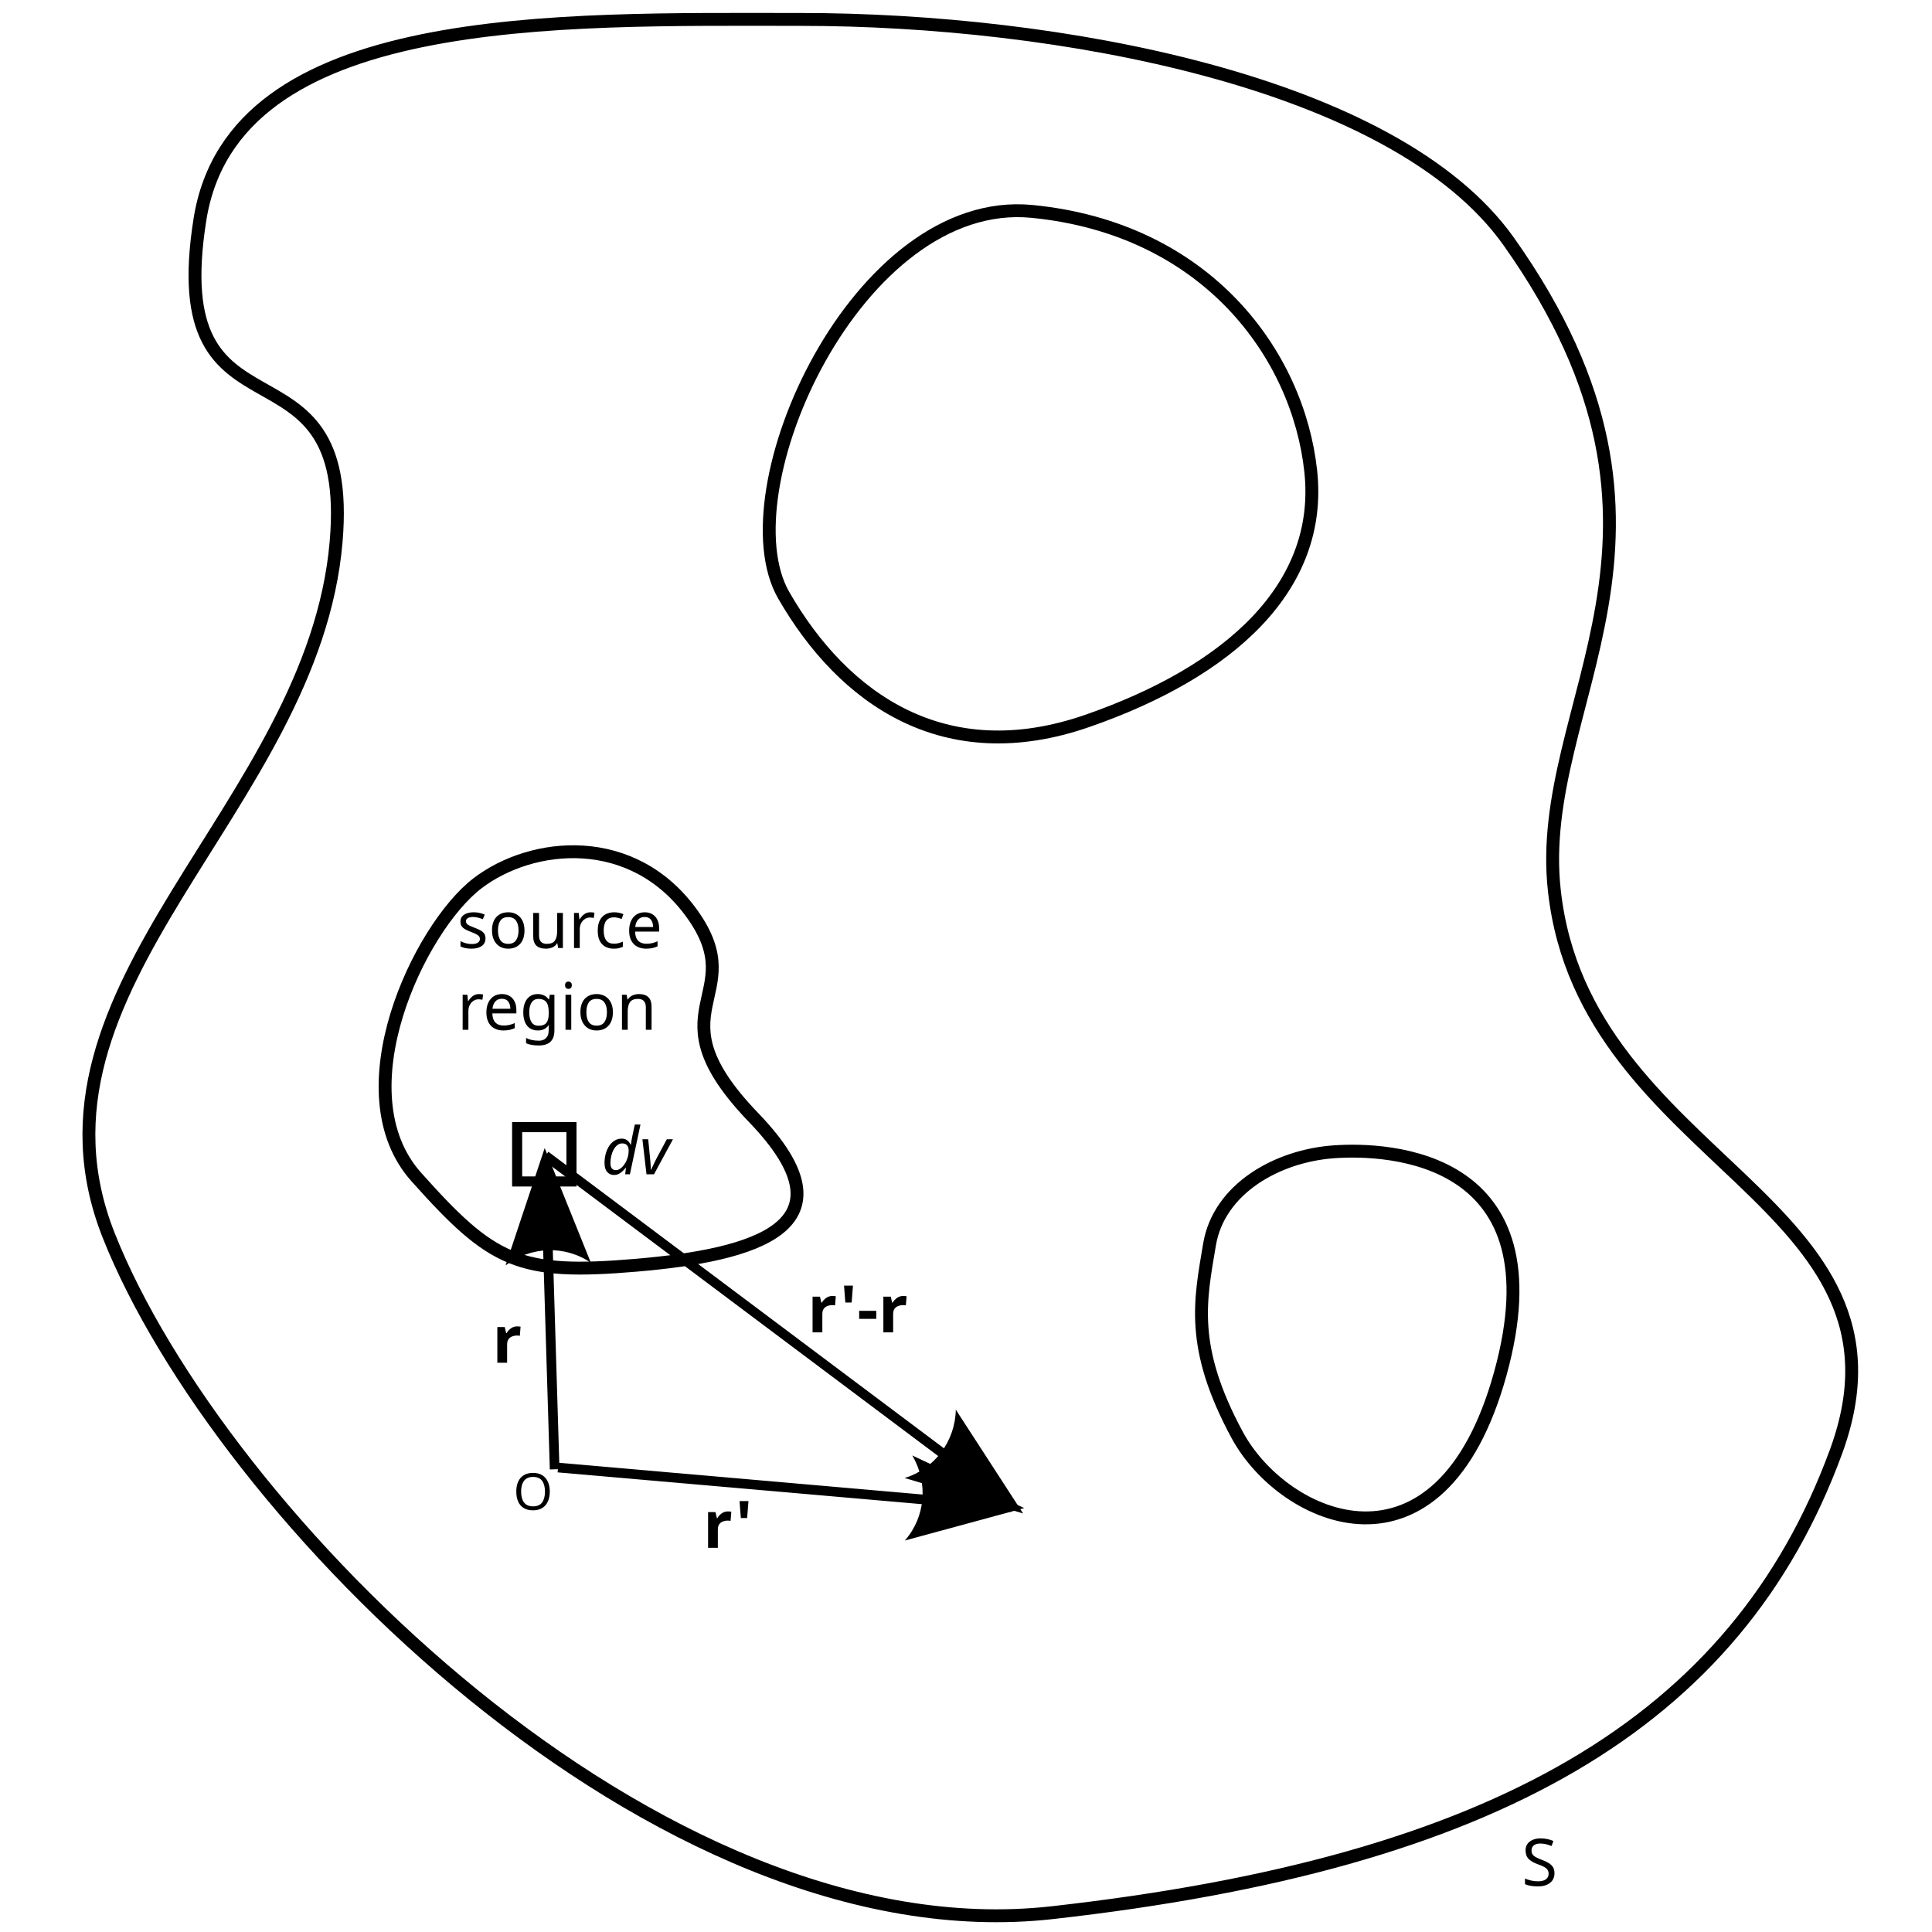
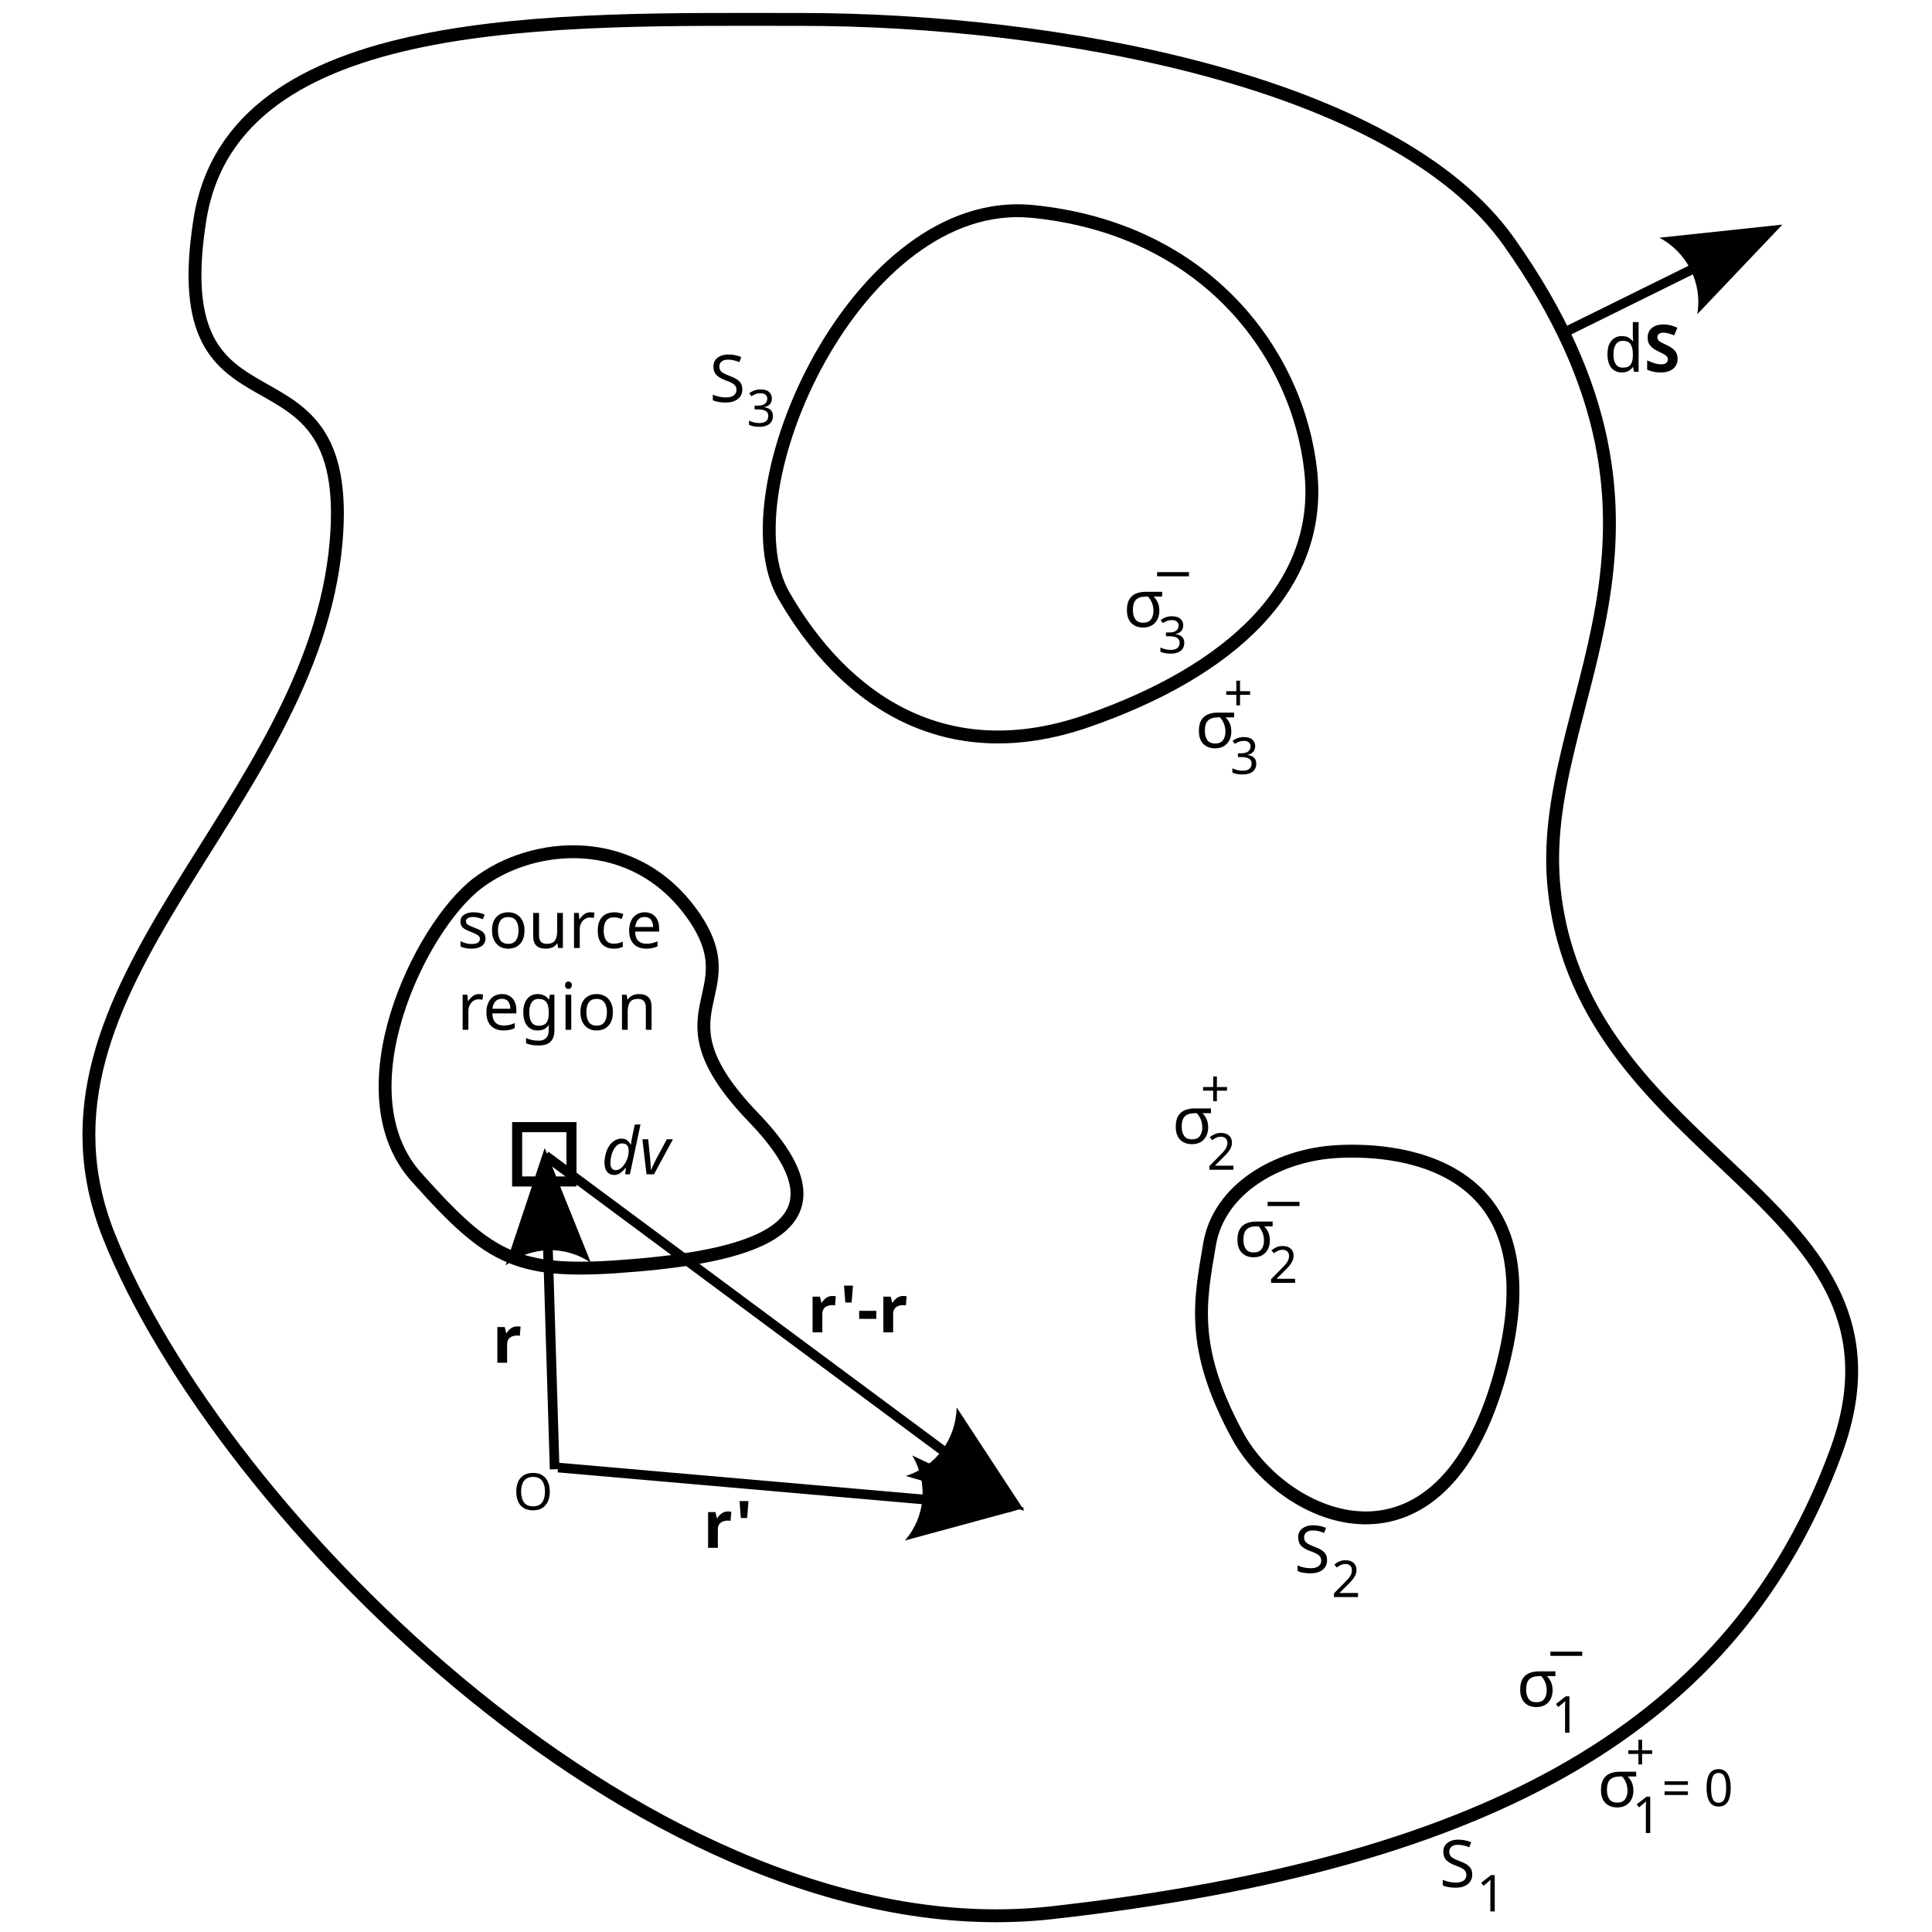
<svg xmlns="http://www.w3.org/2000/svg" width="531.496" height="531.496" id="svg2" version="1.0">
  <defs id="defs4">
    <marker orient="auto" refY="0" refX="0" id="Arrow2Lend" style="overflow:visible">
      <path id="path3229" style="font-size:12px;fill-rule:evenodd;stroke-width:0.625;stroke-linejoin:round" d="M 8.719,4.034 L -2.207,0.016 L 8.719,-4.002 C 6.973,-1.63 6.983,1.616 8.719,4.034 z" transform="matrix(-1.1,0,0,-1.1,-1.1,0)" />
    </marker>
  </defs>
  <g id="layer1">
    <path id="path3175" d="M 29.893,339.842 C 2.68,271.11 86.188,222.348 92.467,149.034 C 97.633,88.729 44.546,126.009 55.012,60.332 C 64.203,2.66 153.397,5.346 220.383,5.346 C 290.344,5.346 383.66,22.148 415.059,66.441 C 472.577,147.579 421.725,193.302 427.619,245.144 C 435.992,319.986 530.491,330.188 505.071,399.409 C 477.659,474.056 411.161,512.52 289.462,526.181 C 180.61,538.4 60.109,416.159 29.893,339.842 z" style="fill:none;fill-rule:evenodd;stroke:#000000;stroke-width:3.543;stroke-linecap:butt;stroke-linejoin:miter;stroke-opacity:1;stroke-miterlimit:4;stroke-dasharray:none" />
    <path id="path3177" d="M 131.307,243.035 C 146.358,231.491 174.249,228.713 190.507,251.563 C 206.766,274.412 178.509,277.534 207.341,307.467 C 236.173,337.4 207.672,345.258 175.1,348.06 C 142.528,350.861 135.415,347.153 114.542,323.816 C 93.668,300.478 115.351,255.273 131.307,243.035 z" style="fill:none;fill-rule:evenodd;stroke:#000000;stroke-width:3.543;stroke-linecap:butt;stroke-linejoin:miter;stroke-miterlimit:4;stroke-dasharray:none;stroke-opacity:1" />
    <path id="path3179" d="M 283.929,58.161 C 332.003,62.88 357.121,97.561 360.586,129.617 C 364.032,161.488 338.269,184.739 299.088,198.333 C 259.908,211.927 232.046,192.344 215.599,163.751 C 199.152,135.158 235.855,53.442 283.929,58.161 z" style="fill:none;fill-rule:evenodd;stroke:#000000;stroke-width:3.543;stroke-linecap:butt;stroke-linejoin:miter;stroke-miterlimit:4;stroke-dasharray:none;stroke-opacity:1" />
    <path id="path3181" d="M 332.74,342.377 C 335.324,326.981 351.382,318.032 366.74,316.877 C 382.098,315.722 429.335,317.854 412.74,377.877 C 396.242,437.551 353.133,418.409 340.37,394.791 C 327.274,370.557 330.156,357.773 332.74,342.377 z" style="fill:none;fill-rule:evenodd;stroke:#000000;stroke-width:3.543;stroke-linecap:butt;stroke-linejoin:miter;stroke-miterlimit:4;stroke-dasharray:none;stroke-opacity:1" />
    <svg preserveAspectRatio="none" viewBox="0 0 1 1" height="8in" width="8in" id="body" baseProfile="full" version="1.0" />
    <path style="fill:none;fill-rule:evenodd;stroke:#000000;stroke-width:2.657;stroke-linecap:butt;stroke-linejoin:miter;marker-end:url(#Arrow2Lend);stroke-opacity:1;stroke-miterlimit:4;stroke-dasharray:none" d="M 152.584,404.205 L 150,319.362" id="path3203" />
    <path style="fill:none;fill-rule:evenodd;stroke:#000000;stroke-width:2.657;stroke-linecap:butt;stroke-linejoin:miter;marker-end:url(#Arrow2Lend);stroke-opacity:1;stroke-miterlimit:4;stroke-dasharray:none" d="M 153.52,403.727 L 278.238,414.62" id="path3987" />
    <rect style="fill:none;fill-opacity:1;stroke:#000000;stroke-width:2.773;stroke-miterlimit:4;stroke-dasharray:none;stroke-opacity:1" id="rect4506" width="14.943" height="14.943" x="142.267" y="310.08" />
    <text xml:space="preserve" style="font-size:14px;font-style:normal;font-variant:normal;font-weight:normal;font-stretch:normal;fill:#000000;fill-opacity:1;stroke:none;stroke-width:1px;stroke-linecap:butt;stroke-linejoin:miter;stroke-opacity:1;font-family:Sans;-inkscape-font-specification:Sans" x="125.747" y="260.795" id="text4508">
      <tspan id="tspan4510" x="125.747" y="260.795" style="font-size:18px">source</tspan>
      <tspan x="125.747" y="283.295" style="font-size:18px" id="tspan5051">region</tspan>
    </text>
    <text xml:space="preserve" style="font-size:14px;font-style:normal;font-variant:normal;font-weight:normal;font-stretch:normal;fill:#000000;fill-opacity:1;stroke:none;stroke-width:1px;stroke-linecap:butt;stroke-linejoin:miter;stroke-opacity:1;font-family:Sans;-inkscape-font-specification:Sans" x="165.444" y="323.05" id="text4512">
      <tspan id="tspan4514" x="165.444" y="323.05" style="font-size:18px;font-style:italic;-inkscape-font-specification:Sans Italic">dv</tspan>
    </text>
    <text xml:space="preserve" style="font-size:14px;font-style:normal;font-variant:normal;font-weight:normal;font-stretch:normal;fill:#000000;fill-opacity:1;stroke:none;stroke-width:1px;stroke-linecap:butt;stroke-linejoin:miter;stroke-opacity:1;font-family:Sans;-inkscape-font-specification:Sans" x="135.413" y="374.901" id="text4516">
      <tspan id="tspan4518" x="135.413" y="374.901" style="font-size:18px;font-weight:bold;-inkscape-font-specification:Sans Bold">r</tspan>
    </text>
    <text xml:space="preserve" style="font-size:14px;font-style:normal;font-variant:normal;font-weight:normal;font-stretch:normal;fill:#000000;fill-opacity:1;stroke:none;stroke-width:1px;stroke-linecap:butt;stroke-linejoin:miter;stroke-opacity:1;font-family:Sans;-inkscape-font-specification:Sans" x="193.385" y="425.812" id="text4520">
      <tspan id="tspan4522" x="193.385" y="425.812" style="font-size:18px;font-weight:bold;-inkscape-font-specification:Sans Bold">r'</tspan>
    </text>
-     <path style="fill:none;fill-rule:evenodd;stroke:#000000;stroke-width:2.657;stroke-linecap:butt;stroke-linejoin:miter;marker-end:url(#Arrow2Lend);stroke-miterlimit:4;stroke-dasharray:none;stroke-opacity:1" d="M 150.07,317.918 L 278.602,414.275" id="path4526" />
+     <path style="fill:none;fill-rule:evenodd;stroke:#000000;stroke-width:2.657;stroke-linecap:butt;stroke-linejoin:miter;marker-end:url(#Arrow2Lend);stroke-miterlimit:4;stroke-dasharray:none;stroke-opacity:1" d="M 150.07,317.918 L 278.955,413.568" id="path4526" />
    <text xml:space="preserve" style="font-size:14px;font-style:normal;font-variant:normal;font-weight:normal;font-stretch:normal;fill:#000000;fill-opacity:1;stroke:none;stroke-width:1px;stroke-linecap:butt;stroke-linejoin:miter;stroke-opacity:1;font-family:Sans;-inkscape-font-specification:Sans" x="222.134" y="366.537" id="text5043">
      <tspan id="tspan5045" x="222.134" y="366.537" style="font-weight:bold;-inkscape-font-specification:Sans Bold;font-size:18">r'-r</tspan>
    </text>
    <text xml:space="preserve" style="font-size:14px;font-style:normal;font-variant:normal;font-weight:normal;font-stretch:normal;fill:#000000;fill-opacity:1;stroke:none;stroke-width:1px;stroke-linecap:butt;stroke-linejoin:miter;stroke-opacity:1;font-family:Sans;-inkscape-font-specification:Sans" x="141.17" y="415.352" id="text5047">
      <tspan id="tspan5049" x="141.17" y="415.352">O</tspan>
    </text>
-     <text xml:space="preserve" style="font-size:18px;font-style:normal;font-variant:normal;font-weight:normal;font-stretch:normal;fill:#000000;fill-opacity:1;stroke:none;stroke-width:1px;stroke-linecap:butt;stroke-linejoin:miter;stroke-opacity:1;font-family:Sans;-inkscape-font-specification:Sans" x="418.607" y="518.768" id="text5053">
-       <tspan id="tspan5055" x="418.607" y="518.768">S</tspan>
+     <g id="g2587">
+       <text id="text5053" y="519.122" x="395.98" style="font-size:18px;font-style:normal;font-variant:normal;font-weight:normal;font-stretch:normal;fill:#000000;fill-opacity:1;stroke:none;stroke-width:1px;stroke-linecap:butt;stroke-linejoin:miter;stroke-opacity:1;font-family:Sans;-inkscape-font-specification:Sans" xml:space="preserve">
+         <tspan y="519.122" x="395.98" id="tspan5055">S</tspan>
+       </text>
+       <text id="text2493" y="525.839" x="406.233" style="font-size:14px;font-style:normal;font-variant:normal;font-weight:normal;font-stretch:normal;fill:#000000;fill-opacity:1;stroke:none;stroke-width:1px;stroke-linecap:butt;stroke-linejoin:miter;stroke-opacity:1;font-family:Sans;-inkscape-font-specification:Sans" xml:space="preserve">
+         <tspan y="525.839" x="406.233" id="tspan2495">1</tspan>
+       </text>
+     </g>
+     <g id="g2509">
+       <text id="text2383" y="497.041" x="439.445" style="font-size:14px;font-style:normal;font-variant:normal;font-weight:normal;font-stretch:normal;fill:#000000;fill-opacity:1;stroke:none;stroke-width:1px;stroke-linecap:butt;stroke-linejoin:miter;stroke-opacity:1;font-family:Sans;-inkscape-font-specification:Sans" xml:space="preserve">
+         <tspan style="font-size:18" y="497.041" x="439.445" id="tspan2385">σ</tspan>
+       </text>
+       <text id="text2497" y="504.272" x="449.013" style="font-size:14px;font-style:normal;font-variant:normal;font-weight:normal;font-stretch:normal;fill:#000000;fill-opacity:1;stroke:none;stroke-width:1px;stroke-linecap:butt;stroke-linejoin:miter;stroke-opacity:1;font-family:Sans;-inkscape-font-specification:Sans" xml:space="preserve">
+         <tspan y="504.272" x="449.013" id="tspan2499">1</tspan>
+       </text>
+       <text id="text2501" y="486.948" x="447.245" style="font-size:14px;font-style:normal;font-variant:normal;font-weight:normal;font-stretch:normal;fill:#000000;fill-opacity:1;stroke:none;stroke-width:1px;stroke-linecap:butt;stroke-linejoin:miter;stroke-opacity:1;font-family:Sans;-inkscape-font-specification:Sans" xml:space="preserve">
+         <tspan y="486.948" x="447.245" id="tspan2503">+</tspan>
+       </text>
+     </g>
+     <text xml:space="preserve" style="font-size:14px;font-style:normal;font-variant:normal;font-weight:normal;font-stretch:normal;fill:#000000;fill-opacity:1;stroke:none;stroke-width:1px;stroke-linecap:butt;stroke-linejoin:miter;stroke-opacity:1;font-family:Sans;-inkscape-font-specification:Sans" x="457.145" y="496.848" id="text2505">
+       <tspan id="tspan2507" x="457.145" y="496.848">= 0</tspan>
+     </text>
+     <g id="g2517" transform="translate(-22.22637,-27.60791)">
+       <text id="text2519" y="497.041" x="439.445" style="font-size:14px;font-style:normal;font-variant:normal;font-weight:normal;font-stretch:normal;fill:#000000;fill-opacity:1;stroke:none;stroke-width:1px;stroke-linecap:butt;stroke-linejoin:miter;stroke-opacity:1;font-family:Sans;-inkscape-font-specification:Sans" xml:space="preserve">
+         <tspan style="font-size:18px" y="497.041" x="439.445" id="tspan2521">σ</tspan>
+       </text>
+       <text id="text2523" y="504.272" x="449.013" style="font-size:14px;font-style:normal;font-variant:normal;font-weight:normal;font-stretch:normal;fill:#000000;fill-opacity:1;stroke:none;stroke-width:1px;stroke-linecap:butt;stroke-linejoin:miter;stroke-opacity:1;font-family:Sans;-inkscape-font-specification:Sans" xml:space="preserve">
+         <tspan y="504.272" x="449.013" id="tspan2525">1</tspan>
+       </text>
+       <text id="text2527" y="486.948" x="447.245" style="font-size:14px;font-style:normal;font-variant:normal;font-weight:normal;font-stretch:normal;fill:#000000;fill-opacity:1;stroke:none;stroke-width:1px;stroke-linecap:butt;stroke-linejoin:miter;stroke-opacity:1;font-family:Sans;-inkscape-font-specification:Sans" xml:space="preserve">
+         <tspan y="486.948" x="447.245" id="tspan2529">−</tspan>
+       </text>
+     </g>
+     <g id="g2531" transform="translate(-100.0081,-151.3516)">
+       <text id="text2533" y="497.041" x="439.445" style="font-size:14px;font-style:normal;font-variant:normal;font-weight:normal;font-stretch:normal;fill:#000000;fill-opacity:1;stroke:none;stroke-width:1px;stroke-linecap:butt;stroke-linejoin:miter;stroke-opacity:1;font-family:Sans;-inkscape-font-specification:Sans" xml:space="preserve">
+         <tspan style="font-size:18px" y="497.041" x="439.445" id="tspan2535">σ</tspan>
+       </text>
+       <text id="text2537" y="504.272" x="449.013" style="font-size:14px;font-style:normal;font-variant:normal;font-weight:normal;font-stretch:normal;fill:#000000;fill-opacity:1;stroke:none;stroke-width:1px;stroke-linecap:butt;stroke-linejoin:miter;stroke-opacity:1;font-family:Sans;-inkscape-font-specification:Sans" xml:space="preserve">
+         <tspan y="504.272" x="449.013" id="tspan2539">2</tspan>
+       </text>
+       <text id="text2541" y="486.948" x="447.245" style="font-size:14px;font-style:normal;font-variant:normal;font-weight:normal;font-stretch:normal;fill:#000000;fill-opacity:1;stroke:none;stroke-width:1px;stroke-linecap:butt;stroke-linejoin:miter;stroke-opacity:1;font-family:Sans;-inkscape-font-specification:Sans" xml:space="preserve">
+         <tspan y="486.948" x="447.245" id="tspan2543">−</tspan>
+       </text>
+     </g>
+     <g id="g2545" transform="translate(-116.9787,-182.4643)">
+       <text id="text2547" y="497.041" x="439.445" style="font-size:14px;font-style:normal;font-variant:normal;font-weight:normal;font-stretch:normal;fill:#000000;fill-opacity:1;stroke:none;stroke-width:1px;stroke-linecap:butt;stroke-linejoin:miter;stroke-opacity:1;font-family:Sans;-inkscape-font-specification:Sans" xml:space="preserve">
+         <tspan style="font-size:18px" y="497.041" x="439.445" id="tspan2549">σ</tspan>
+       </text>
+       <text id="text2551" y="504.272" x="449.013" style="font-size:14px;font-style:normal;font-variant:normal;font-weight:normal;font-stretch:normal;fill:#000000;fill-opacity:1;stroke:none;stroke-width:1px;stroke-linecap:butt;stroke-linejoin:miter;stroke-opacity:1;font-family:Sans;-inkscape-font-specification:Sans" xml:space="preserve">
+         <tspan y="504.272" x="449.013" id="tspan2553">2</tspan>
+       </text>
+       <text id="text2555" y="486.948" x="447.245" style="font-size:14px;font-style:normal;font-variant:normal;font-weight:normal;font-stretch:normal;fill:#000000;fill-opacity:1;stroke:none;stroke-width:1px;stroke-linecap:butt;stroke-linejoin:miter;stroke-opacity:1;font-family:Sans;-inkscape-font-specification:Sans" xml:space="preserve">
+         <tspan y="486.948" x="447.245" id="tspan2557">+</tspan>
+       </text>
+     </g>
+     <g id="g2559" transform="translate(-130.4137,-324.5928)">
+       <text id="text2561" y="497.041" x="439.445" style="font-size:14px;font-style:normal;font-variant:normal;font-weight:normal;font-stretch:normal;fill:#000000;fill-opacity:1;stroke:none;stroke-width:1px;stroke-linecap:butt;stroke-linejoin:miter;stroke-opacity:1;font-family:Sans;-inkscape-font-specification:Sans" xml:space="preserve">
+         <tspan style="font-size:18px" y="497.041" x="439.445" id="tspan2563">σ</tspan>
+       </text>
+       <text id="text2565" y="504.272" x="449.013" style="font-size:14px;font-style:normal;font-variant:normal;font-weight:normal;font-stretch:normal;fill:#000000;fill-opacity:1;stroke:none;stroke-width:1px;stroke-linecap:butt;stroke-linejoin:miter;stroke-opacity:1;font-family:Sans;-inkscape-font-specification:Sans" xml:space="preserve">
+         <tspan y="504.272" x="449.013" id="tspan2567">3</tspan>
+       </text>
+       <text id="text2569" y="486.948" x="447.245" style="font-size:14px;font-style:normal;font-variant:normal;font-weight:normal;font-stretch:normal;fill:#000000;fill-opacity:1;stroke:none;stroke-width:1px;stroke-linecap:butt;stroke-linejoin:miter;stroke-opacity:1;font-family:Sans;-inkscape-font-specification:Sans" xml:space="preserve">
+         <tspan y="486.948" x="447.245" id="tspan2571">−</tspan>
+       </text>
+     </g>
+     <g id="g2573" transform="translate(-110.6147,-291.3587)">
+       <text id="text2575" y="497.041" x="439.445" style="font-size:14px;font-style:normal;font-variant:normal;font-weight:normal;font-stretch:normal;fill:#000000;fill-opacity:1;stroke:none;stroke-width:1px;stroke-linecap:butt;stroke-linejoin:miter;stroke-opacity:1;font-family:Sans;-inkscape-font-specification:Sans" xml:space="preserve">
+         <tspan style="font-size:18px" y="497.041" x="439.445" id="tspan2577">σ</tspan>
+       </text>
+       <text id="text2579" y="504.272" x="449.013" style="font-size:14px;font-style:normal;font-variant:normal;font-weight:normal;font-stretch:normal;fill:#000000;fill-opacity:1;stroke:none;stroke-width:1px;stroke-linecap:butt;stroke-linejoin:miter;stroke-opacity:1;font-family:Sans;-inkscape-font-specification:Sans" xml:space="preserve">
+         <tspan y="504.272" x="449.013" id="tspan2581">3</tspan>
+       </text>
+       <text id="text2583" y="486.948" x="447.245" style="font-size:14px;font-style:normal;font-variant:normal;font-weight:normal;font-stretch:normal;fill:#000000;fill-opacity:1;stroke:none;stroke-width:1px;stroke-linecap:butt;stroke-linejoin:miter;stroke-opacity:1;font-family:Sans;-inkscape-font-specification:Sans" xml:space="preserve">
+         <tspan y="486.948" x="447.245" id="tspan2585">+</tspan>
+       </text>
+     </g>
+     <g id="g2593" transform="translate(-39.93299,-86.48165)">
+       <text id="text2595" y="519.122" x="395.98" style="font-size:18px;font-style:normal;font-variant:normal;font-weight:normal;font-stretch:normal;fill:#000000;fill-opacity:1;stroke:none;stroke-width:1px;stroke-linecap:butt;stroke-linejoin:miter;stroke-opacity:1;font-family:Sans;-inkscape-font-specification:Sans" xml:space="preserve">
+         <tspan y="519.122" x="395.98" id="tspan2597">S</tspan>
+       </text>
+       <text id="text2599" y="525.839" x="406.233" style="font-size:14px;font-style:normal;font-variant:normal;font-weight:normal;font-stretch:normal;fill:#000000;fill-opacity:1;stroke:none;stroke-width:1px;stroke-linecap:butt;stroke-linejoin:miter;stroke-opacity:1;font-family:Sans;-inkscape-font-specification:Sans" xml:space="preserve">
+         <tspan y="525.839" x="406.233" id="tspan2601">2</tspan>
+       </text>
+     </g>
+     <g id="g2603" transform="translate(-200.7998,-408.5688)">
+       <text id="text2605" y="519.122" x="395.98" style="font-size:18px;font-style:normal;font-variant:normal;font-weight:normal;font-stretch:normal;fill:#000000;fill-opacity:1;stroke:none;stroke-width:1px;stroke-linecap:butt;stroke-linejoin:miter;stroke-opacity:1;font-family:Sans;-inkscape-font-specification:Sans" xml:space="preserve">
+         <tspan y="519.122" x="395.98" id="tspan2607">S</tspan>
+       </text>
+       <text id="text2609" y="525.839" x="406.233" style="font-size:14px;font-style:normal;font-variant:normal;font-weight:normal;font-stretch:normal;fill:#000000;fill-opacity:1;stroke:none;stroke-width:1px;stroke-linecap:butt;stroke-linejoin:miter;stroke-opacity:1;font-family:Sans;-inkscape-font-specification:Sans" xml:space="preserve">
+         <tspan y="525.839" x="406.233" id="tspan2611">3</tspan>
+       </text>
+     </g>
+     <path style="fill:none;fill-rule:evenodd;stroke:#000000;stroke-width:2.657;stroke-linecap:butt;stroke-linejoin:miter;stroke-opacity:1;marker-mid:none;marker-start:none;marker-end:url(#Arrow2Lend);stroke-miterlimit:4;stroke-dasharray:none" d="M 430.628,91.322 L 487.197,63.391" id="path2615" />
+     <text xml:space="preserve" style="font-size:14px;font-style:normal;font-variant:normal;font-weight:normal;font-stretch:normal;fill:#000000;fill-opacity:1;stroke:none;stroke-width:1px;stroke-linecap:butt;stroke-linejoin:miter;stroke-opacity:1;font-family:Sans;-inkscape-font-specification:Sans" x="441.235" y="102.282" id="text5968">
+       <tspan id="tspan5970" x="441.235" y="102.282" style="font-size:18px">d<tspan style="font-size:18px;font-weight:bold;-inkscape-font-specification:Sans Bold" id="tspan5972">S</tspan>
+       </tspan>
    </text>
  </g>
</svg>
